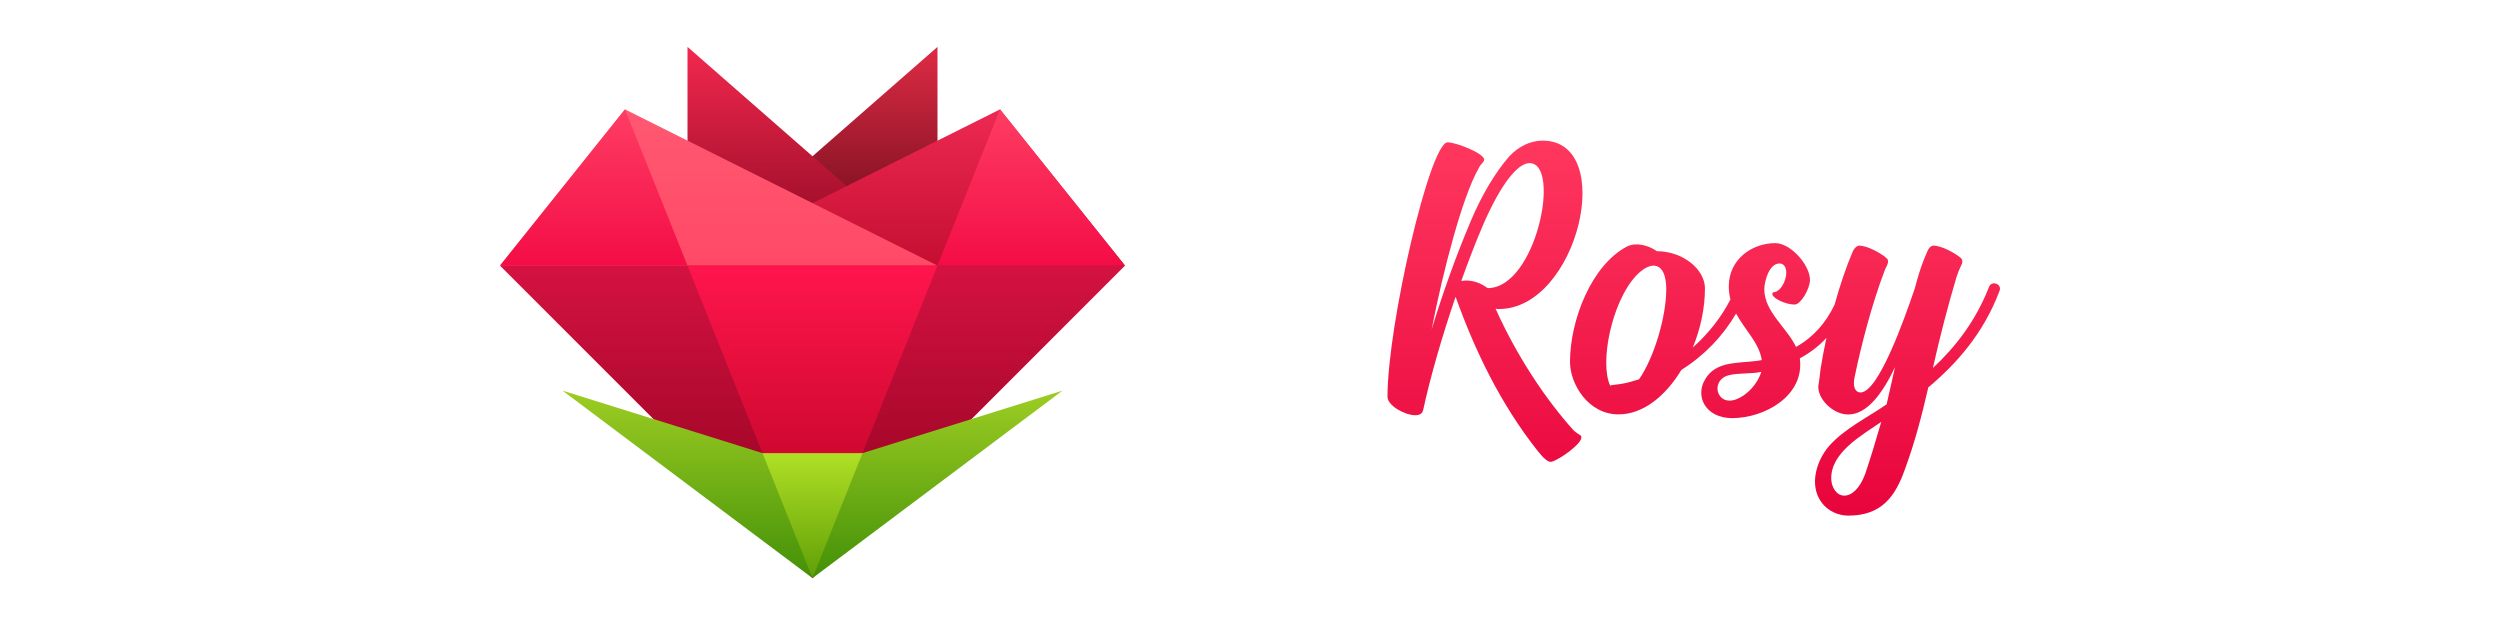
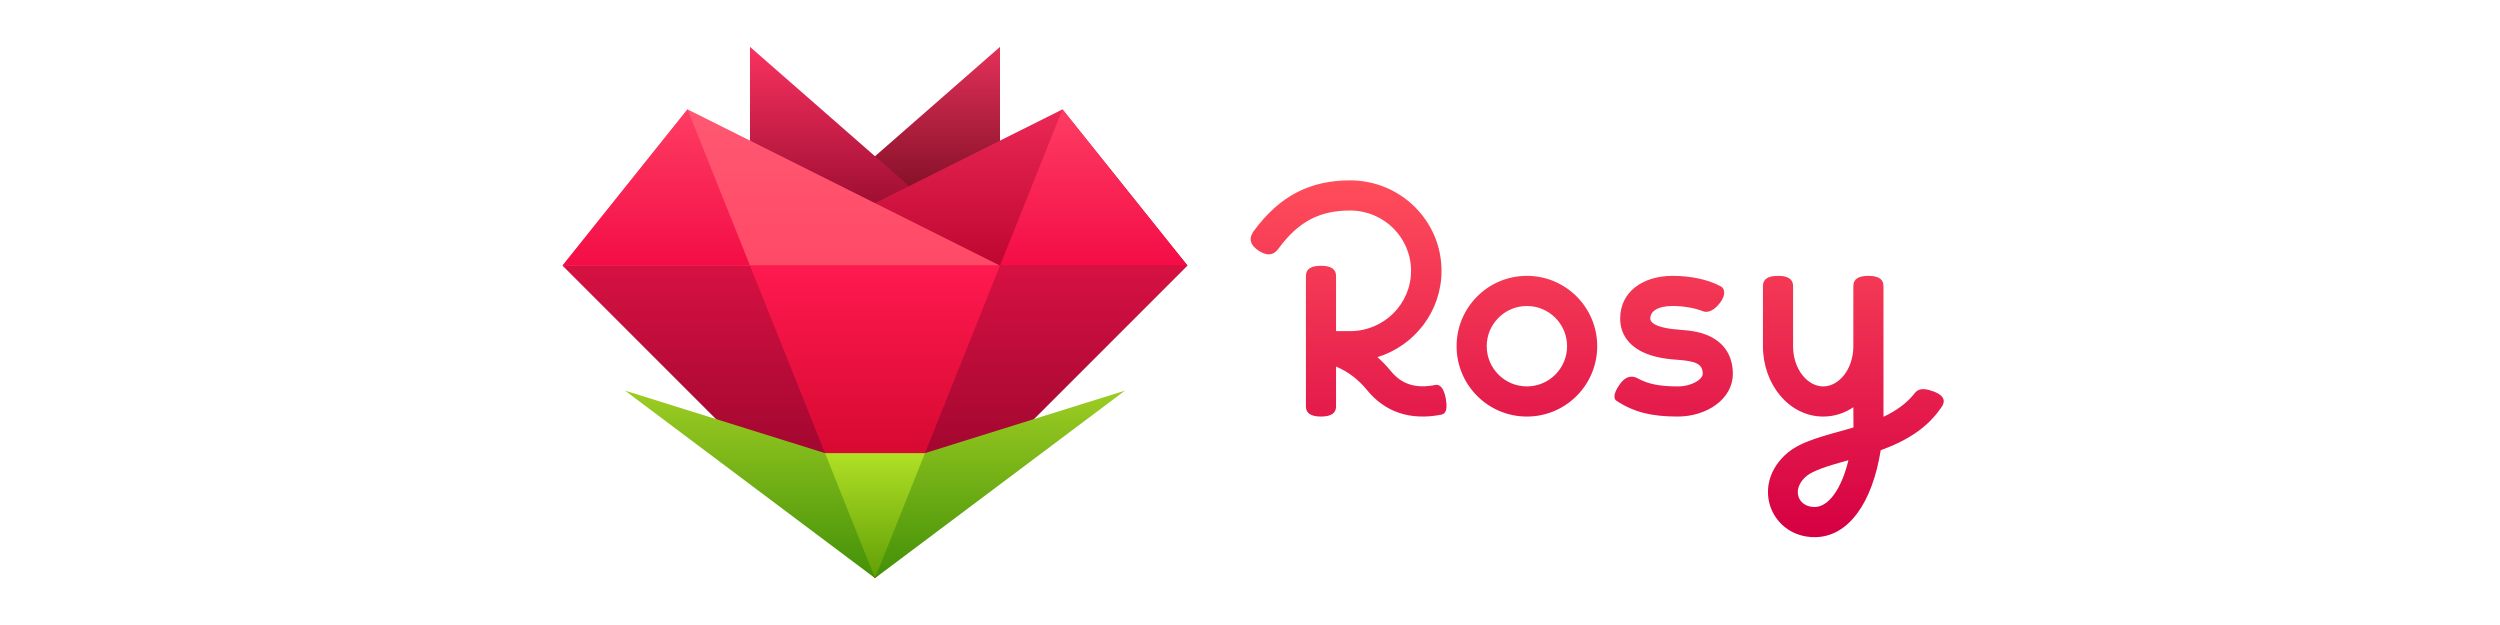
<svg xmlns="http://www.w3.org/2000/svg" width="1600px" height="400px" viewBox="0 0 1600 400" version="1.1">
  <defs>
    <linearGradient x1="50%" y1="0%" x2="50%" y2="100%" id="linearGradient-1">
-       <stop stop-color="#DE2B45" offset="0%" />
-       <stop stop-color="#5C0714" offset="100%" />
+       <stop stop-color="#E33059" offset="0%" />
+       <stop stop-color="#54000E" offset="100%" />
    </linearGradient>
    <linearGradient x1="50%" y1="0%" x2="50%" y2="100%" id="linearGradient-2">
-       <stop stop-color="#F3284F" offset="0%" />
-       <stop stop-color="#87071F" offset="100%" />
+       <stop stop-color="#F93260" offset="0%" />
+       <stop stop-color="#7C0021" offset="100%" />
    </linearGradient>
-     <linearGradient x1="50%" y1="0%" x2="50%" y2="99.016%" id="linearGradient-3">
-       <stop stop-color="#ED2952" offset="0%" />
-       <stop stop-color="#BD092C" offset="100%" />
+     <linearGradient x1="50%" y1="0%" x2="50%" y2="100%" id="linearGradient-3">
+       <stop stop-color="#EB2855" offset="0%" />
+       <stop stop-color="#B5002A" offset="100%" />
    </linearGradient>
    <linearGradient x1="50%" y1="0%" x2="50%" y2="100%" id="linearGradient-4">
      <stop stop-color="#FF5872" offset="0%" />
      <stop stop-color="#FF4764" offset="100%" />
    </linearGradient>
    <linearGradient x1="50%" y1="0%" x2="50%" y2="100%" id="linearGradient-5">
-       <stop stop-color="#D41242" offset="0%" />
-       <stop stop-color="#89001A" offset="100%" />
+       <stop stop-color="#D61142" offset="0%" />
+       <stop stop-color="#800024" offset="100%" />
    </linearGradient>
    <linearGradient x1="50%" y1="0%" x2="50%" y2="97.535%" id="linearGradient-6">
-       <stop stop-color="#FF154C" offset="0%" />
-       <stop stop-color="#B1011F" offset="100%" />
+       <stop stop-color="#FF194F" offset="0%" />
+       <stop stop-color="#BD001F" offset="100%" />
    </linearGradient>
    <linearGradient x1="50%" y1="0%" x2="50%" y2="100%" id="linearGradient-7">
      <stop stop-color="#B0E026" offset="0%" />
      <stop stop-color="#609F06" offset="100%" />
    </linearGradient>
    <linearGradient x1="50%" y1="0%" x2="50%" y2="99.248%" id="linearGradient-8">
      <stop stop-color="#9DCD23" offset="0%" />
      <stop stop-color="#449108" offset="100%" />
    </linearGradient>
    <linearGradient x1="50%" y1="0%" x2="50%" y2="99.607%" id="linearGradient-9">
      <stop stop-color="#FE3D63" offset="0%" />
      <stop stop-color="#F40D46" offset="100%" />
    </linearGradient>
-     <linearGradient x1="50%" y1="0%" x2="50%" y2="100%" id="linearGradient-10">
-       <stop stop-color="#FF375E" offset="0%" />
-       <stop stop-color="#E8043C" offset="100%" />
+     <linearGradient x1="50%" y1="100%" x2="50%" y2="0%" id="linearGradient-10">
+       <stop stop-color="#D50043" offset="0%" />
+       <stop stop-color="#FF4D5B" offset="100%" />
    </linearGradient>
  </defs>
  <g id="banner" stroke="none" stroke-width="1" fill="none" fill-rule="evenodd">
-     <g id="rosy-icon" transform="translate(320, 30)">
+     <g id="rosy-icon" transform="translate(360, 30)">
      <polygon id="Path-5-Copy-7" fill="url(#linearGradient-1)" points="280 0 120 140 280 140" />
      <polygon id="Path-5-Copy-8" fill="url(#linearGradient-2)" points="120 0 120 140 280 140" />
      <polygon id="Path-5-Copy" fill="url(#linearGradient-3)" points="320 40 120 140 280 160 400 140" />
      <polygon id="Path-5-Copy-6" fill="url(#linearGradient-4)" points="80 40 0 140 120 160 280 140" />
      <polygon id="Path-3" fill="url(#linearGradient-5)" points="200 340 0 140 400 140" />
      <polygon id="Path-4" fill="url(#linearGradient-6)" points="120 140 200 340 280 140" />
      <g id="Group" stroke-width="1" transform="translate(40, 220)">
        <polygon id="Path-4-Copy" fill="url(#linearGradient-7)" points="120 40 160 120 200 40" />
        <path d="M160,120 L192,40 L320,0 L160,120 Z M160,120 L0,0 L128,40 L160,120 Z" id="Combined-Shape" fill="url(#linearGradient-8)" />
      </g>
      <path d="M80,40 L120,140 L0,140 L80,40 Z M320,40 L400,140 L280,140 L320,40 Z" id="Combined-Shape" fill="url(#linearGradient-9)" />
    </g>
-     <path d="M1168.911,216.268 C1164.039,221.522 1158.386,225.825 1151.879,229.363 C1155.126,253.227 1129.423,267.6 1108.591,267.6 C1091.275,267.6 1084.512,253.227 1091.546,242.38 C1095.604,235.6 1102.639,233.159 1110.214,232.346 C1116.166,231.532 1122.389,231.532 1127.53,230.447 C1125.882,219.438 1116.803,211.285 1111.103,200.694 C1102.43,215.41 1090.504,227.685 1076.049,236.793 C1066.064,253.296 1051.76,265.2 1035.837,265.2 C1016.405,265.2 1004.8,245.721 1004.8,231.652 C1004.8,204.868 1018.564,169.697 1041.234,157.793 C1047.172,154.817 1054.998,156.982 1060.396,160.769 C1077.129,160.769 1091.163,172.403 1091.163,184.577 C1091.163,196.752 1088.464,210.279 1083.336,222.454 C1093.035,213.836 1101.474,203.413 1107.476,191.628 C1106.811,189.029 1106.426,186.256 1106.426,183.261 C1106.426,165.905 1121.307,155.6 1136.187,155.6 C1145.927,155.6 1158.373,169.431 1158.373,179.193 C1158.373,184.888 1152.421,194.922 1148.633,194.922 C1142.681,194.922 1134.293,190.854 1134.293,188.142 C1134.293,187.6 1134.564,187.329 1134.835,187.058 C1139.434,187.058 1143.222,179.736 1143.222,174.583 C1143.222,171.329 1141.869,168.617 1138.893,168.617 C1132.129,168.617 1129.153,180.278 1129.153,185.159 C1129.153,199.532 1143.763,209.837 1149.444,222.041 C1160.928,215.553 1168.706,206.319 1174.146,194.963 C1177.556,182.637 1181.526,170.832 1185.858,160.721 C1186.936,158.554 1188.554,157.2 1189.902,157.2 C1195.024,157.2 1203.921,162.075 1207.157,165.055 C1210.122,167.221 1206.887,170.742 1206.078,173.451 C1197.99,194.577 1190.98,221.661 1186.936,241.433 C1185.588,247.663 1187.475,251.184 1190.711,251.184 C1202.304,251.184 1219.019,203.515 1225.49,184.555 C1225.759,183.201 1226.298,181.847 1226.568,180.493 C1228.455,173.722 1230.612,167.221 1233.578,160.721 C1234.387,158.554 1236.004,157.2 1237.352,157.2 C1242.744,157.2 1251.372,162.075 1254.876,165.055 C1256.494,166.409 1255.955,168.576 1254.876,170.471 C1253.798,172.638 1252.989,174.805 1252.18,177.243 C1246.519,196.202 1241.396,216.245 1237.622,233.037 L1237.083,235.475 C1251.372,222.203 1264.313,205.682 1272.94,183.743 C1274.558,179.139 1281.567,181.847 1279.68,186.181 C1269.435,213.536 1251.911,233.037 1234.117,247.934 C1230.073,265.539 1225.49,283.144 1219.289,299.936 C1213.088,317.812 1204.191,330 1182.892,330 C1176.422,330 1169.681,327.021 1165.637,321.333 C1157.819,310.499 1162.402,295.061 1170.49,285.581 C1180.466,274.206 1195.833,266.893 1207.426,258.767 C1209.313,250.913 1210.931,243.058 1212.818,234.933 C1205,251.455 1195.024,265.268 1182.892,265.268 C1172.647,265.268 1162.941,254.705 1163.75,246.85 C1164.289,243.329 1164.829,240.079 1165.098,236.558 C1166.145,229.967 1167.427,223.139 1168.911,216.268 Z M957.141,197.505 C971.13,228.646 989.424,255.725 1006.911,275.222 C1008.256,276.576 1009.601,277.389 1011.215,278.472 C1011.753,278.743 1012.022,279.013 1012.022,279.555 C1013.099,283.617 997.764,294.448 992.921,295.532 C991.038,296.073 987.81,293.365 984.043,288.491 C960.638,258.975 943.958,224.584 931.583,189.923 C922.974,215.106 915.441,241.102 910.867,262.224 C910.329,264.661 908.715,265.744 905.756,265.744 C899.299,265.744 888,259.787 888,253.83 C888,208.066 915.172,91.083 926.471,91.083 C931.852,91.083 949.877,98.124 949.877,102.186 C949.877,102.727 949.608,103.269 949.339,103.54 C947.994,105.164 946.917,106.248 946.11,108.143 C935.887,126.286 923.781,172.321 916.248,210.774 C923.512,187.215 931.852,163.656 941.537,140.909 C948.532,124.391 957.41,109.768 965.749,100.29 C971.937,93.52 979.739,90 987.272,90 C1035.159,90 1009.87,197.775 959.293,197.775 C958.486,197.775 957.948,197.775 957.141,197.505 Z M935.2,179.821 C940.028,179.013 945.929,179.821 952.098,184.4 C983.21,184.4 999.303,104.4 978.919,104.4 C970.873,104.4 959.876,119.215 949.147,143.996 C944.051,155.848 939.491,167.969 935.2,179.821 Z M1030.499,246.8 C1031.315,246.53 1032.131,246.259 1033.219,246.259 C1039.202,245.718 1043.01,244.636 1048.993,242.743 C1058.785,228.68 1066.4,202.448 1066.4,185.139 C1066.4,167.29 1056.609,166.208 1046.818,176.756 C1031.315,193.793 1023.699,232.196 1030.499,246.8 Z M1127.2,238 C1121.579,239.361 1112.477,238.544 1106.32,240.177 C1094.542,243.17 1098.29,260.04 1110.871,255.687 C1118.366,252.966 1125.059,245.347 1127.2,238 Z M1180.366,317.2 C1184.931,317.2 1190.303,312.86 1193.794,303.094 C1197.017,293.6 1200.509,282.207 1204,270 C1191.914,278.409 1170.965,289.802 1172.04,307.163 C1172.308,311.775 1175.263,317.2 1180.366,317.2 Z" id="rosy-text" fill="url(#linearGradient-10)" />
+     <g id="rosy-text-red" transform="translate(794, 109)" fill="url(#linearGradient-10)">
+       <path d="M61.071,125.598 L61.071,151.162 C61.071,155.45 57.857,157.595 51.429,157.595 C45,157.595 41.786,155.45 41.786,151.162 L41.786,67.541 C41.786,63.252 45,61.108 51.429,61.108 C57.857,61.108 61.071,63.252 61.071,67.541 L61.071,102.919 L70.081,102.919 C91.617,102.919 109.075,85.64 109.075,64.324 C109.075,43.009 91.617,25.73 70.081,25.73 C51.159,25.73 37.431,32.327 24.607,49.619 C23.011,51.772 19.544,56.642 11.604,51.468 C3.664,46.294 6.766,41.1 8.532,38.701 C25.159,16.117 44.675,6.432 70.081,6.432 C102.384,6.432 128.571,32.352 128.571,64.324 C128.571,90.266 111.332,112.223 87.574,119.583 C90.614,122.26 93.476,125.239 96.157,128.517 C103.07,136.97 112.149,139.923 124.862,137.322 C126.076,137.074 129.821,137.31 131.361,146.351 C132.9,155.393 129.904,156.098 128.003,156.46 C108.723,160.13 92.557,154.902 80.96,140.722 C75.3,133.801 68.71,128.784 61.071,125.598 Z M183.214,157.595 C158.361,157.595 138.214,137.435 138.214,112.568 C138.214,87.7 158.361,67.541 183.214,67.541 C208.067,67.541 228.214,87.7 228.214,112.568 C228.214,137.435 208.067,157.595 183.214,157.595 Z M183.214,138.297 C197.416,138.297 208.929,126.778 208.929,112.568 C208.929,98.357 197.416,86.838 183.214,86.838 C169.013,86.838 157.5,98.357 157.5,112.568 C157.5,126.778 169.013,138.297 183.214,138.297 Z M306.464,85.255 C301.698,91.169 297.702,90.927 295.901,90.192 C290.823,88.12 283.451,86.844 276.505,86.838 C266.986,86.83 262.197,90.151 262.197,94.878 C262.197,98.331 268.231,101.16 280.288,101.962 C289.326,102.563 295.61,103.756 301.395,106.796 C310.051,111.344 315.023,119.398 315.023,130.257 C315.023,146.484 298.241,157.595 279.728,157.595 C263.516,157.595 251.652,154.965 240.335,147.328 C239.102,146.496 237.926,143.525 242.689,136.891 C247.452,130.257 252.126,132.048 253.993,133.081 C260.95,136.93 268.64,138.297 279.728,138.297 C288.861,138.297 295.737,133.745 295.737,130.257 C295.737,124.115 291.847,122.071 279.009,121.217 C270.752,120.667 263.594,119.258 257.613,116.455 C248.575,112.218 242.911,104.884 242.911,94.878 C242.911,77.664 257.532,67.524 276.521,67.541 C287.584,67.55 299.088,69.735 307.538,74.392 C309.393,75.414 311.231,79.342 306.464,85.255 Z M392.143,112.568 L392.143,106.135 L392.143,73.973 C392.143,69.685 395.357,67.541 401.786,67.541 C408.214,67.541 411.429,69.685 411.429,73.973 L411.429,112.568 L411.429,151.162 C411.429,153.304 411.494,155.654 411.429,157.741 C419.681,153.876 426.148,149.126 430.796,143.401 C432.431,141.387 434.392,138.143 443.481,141.523 C452.569,144.902 449.847,149.631 448.76,151.264 C440.107,164.27 427.442,172.646 409.659,179.156 C404.317,212.621 389.072,234.784 367.345,234.784 C340.374,234.784 326.681,203.491 347.852,182.763 C354.405,176.347 362.638,172.947 379.023,168.314 C380.369,167.934 386.421,166.249 388.062,165.784 C389.557,165.36 390.929,164.964 392.221,164.583 C392.221,160.242 392.148,156.128 392.143,151.631 C386.515,155.416 379.951,157.595 372.857,157.595 C351.08,157.595 334.286,137.056 334.286,112.568 L334.286,73.973 C334.286,69.685 337.5,67.541 343.929,67.541 C350.357,67.541 353.571,69.685 353.571,73.973 L353.571,112.568 C353.571,127.157 362.681,138.297 372.857,138.297 C383.033,138.297 392.143,127.157 392.143,112.568 Z M384.135,186.903 C370.893,190.646 364.505,193.285 361.074,196.644 C352.516,205.023 357.095,215.486 367.345,215.486 C376.082,215.486 384.399,204.438 389.006,185.54 C386.953,186.114 384.84,186.703 384.135,186.903 Z" id="Combined-Shape" />
+     </g>
  </g>
</svg>
